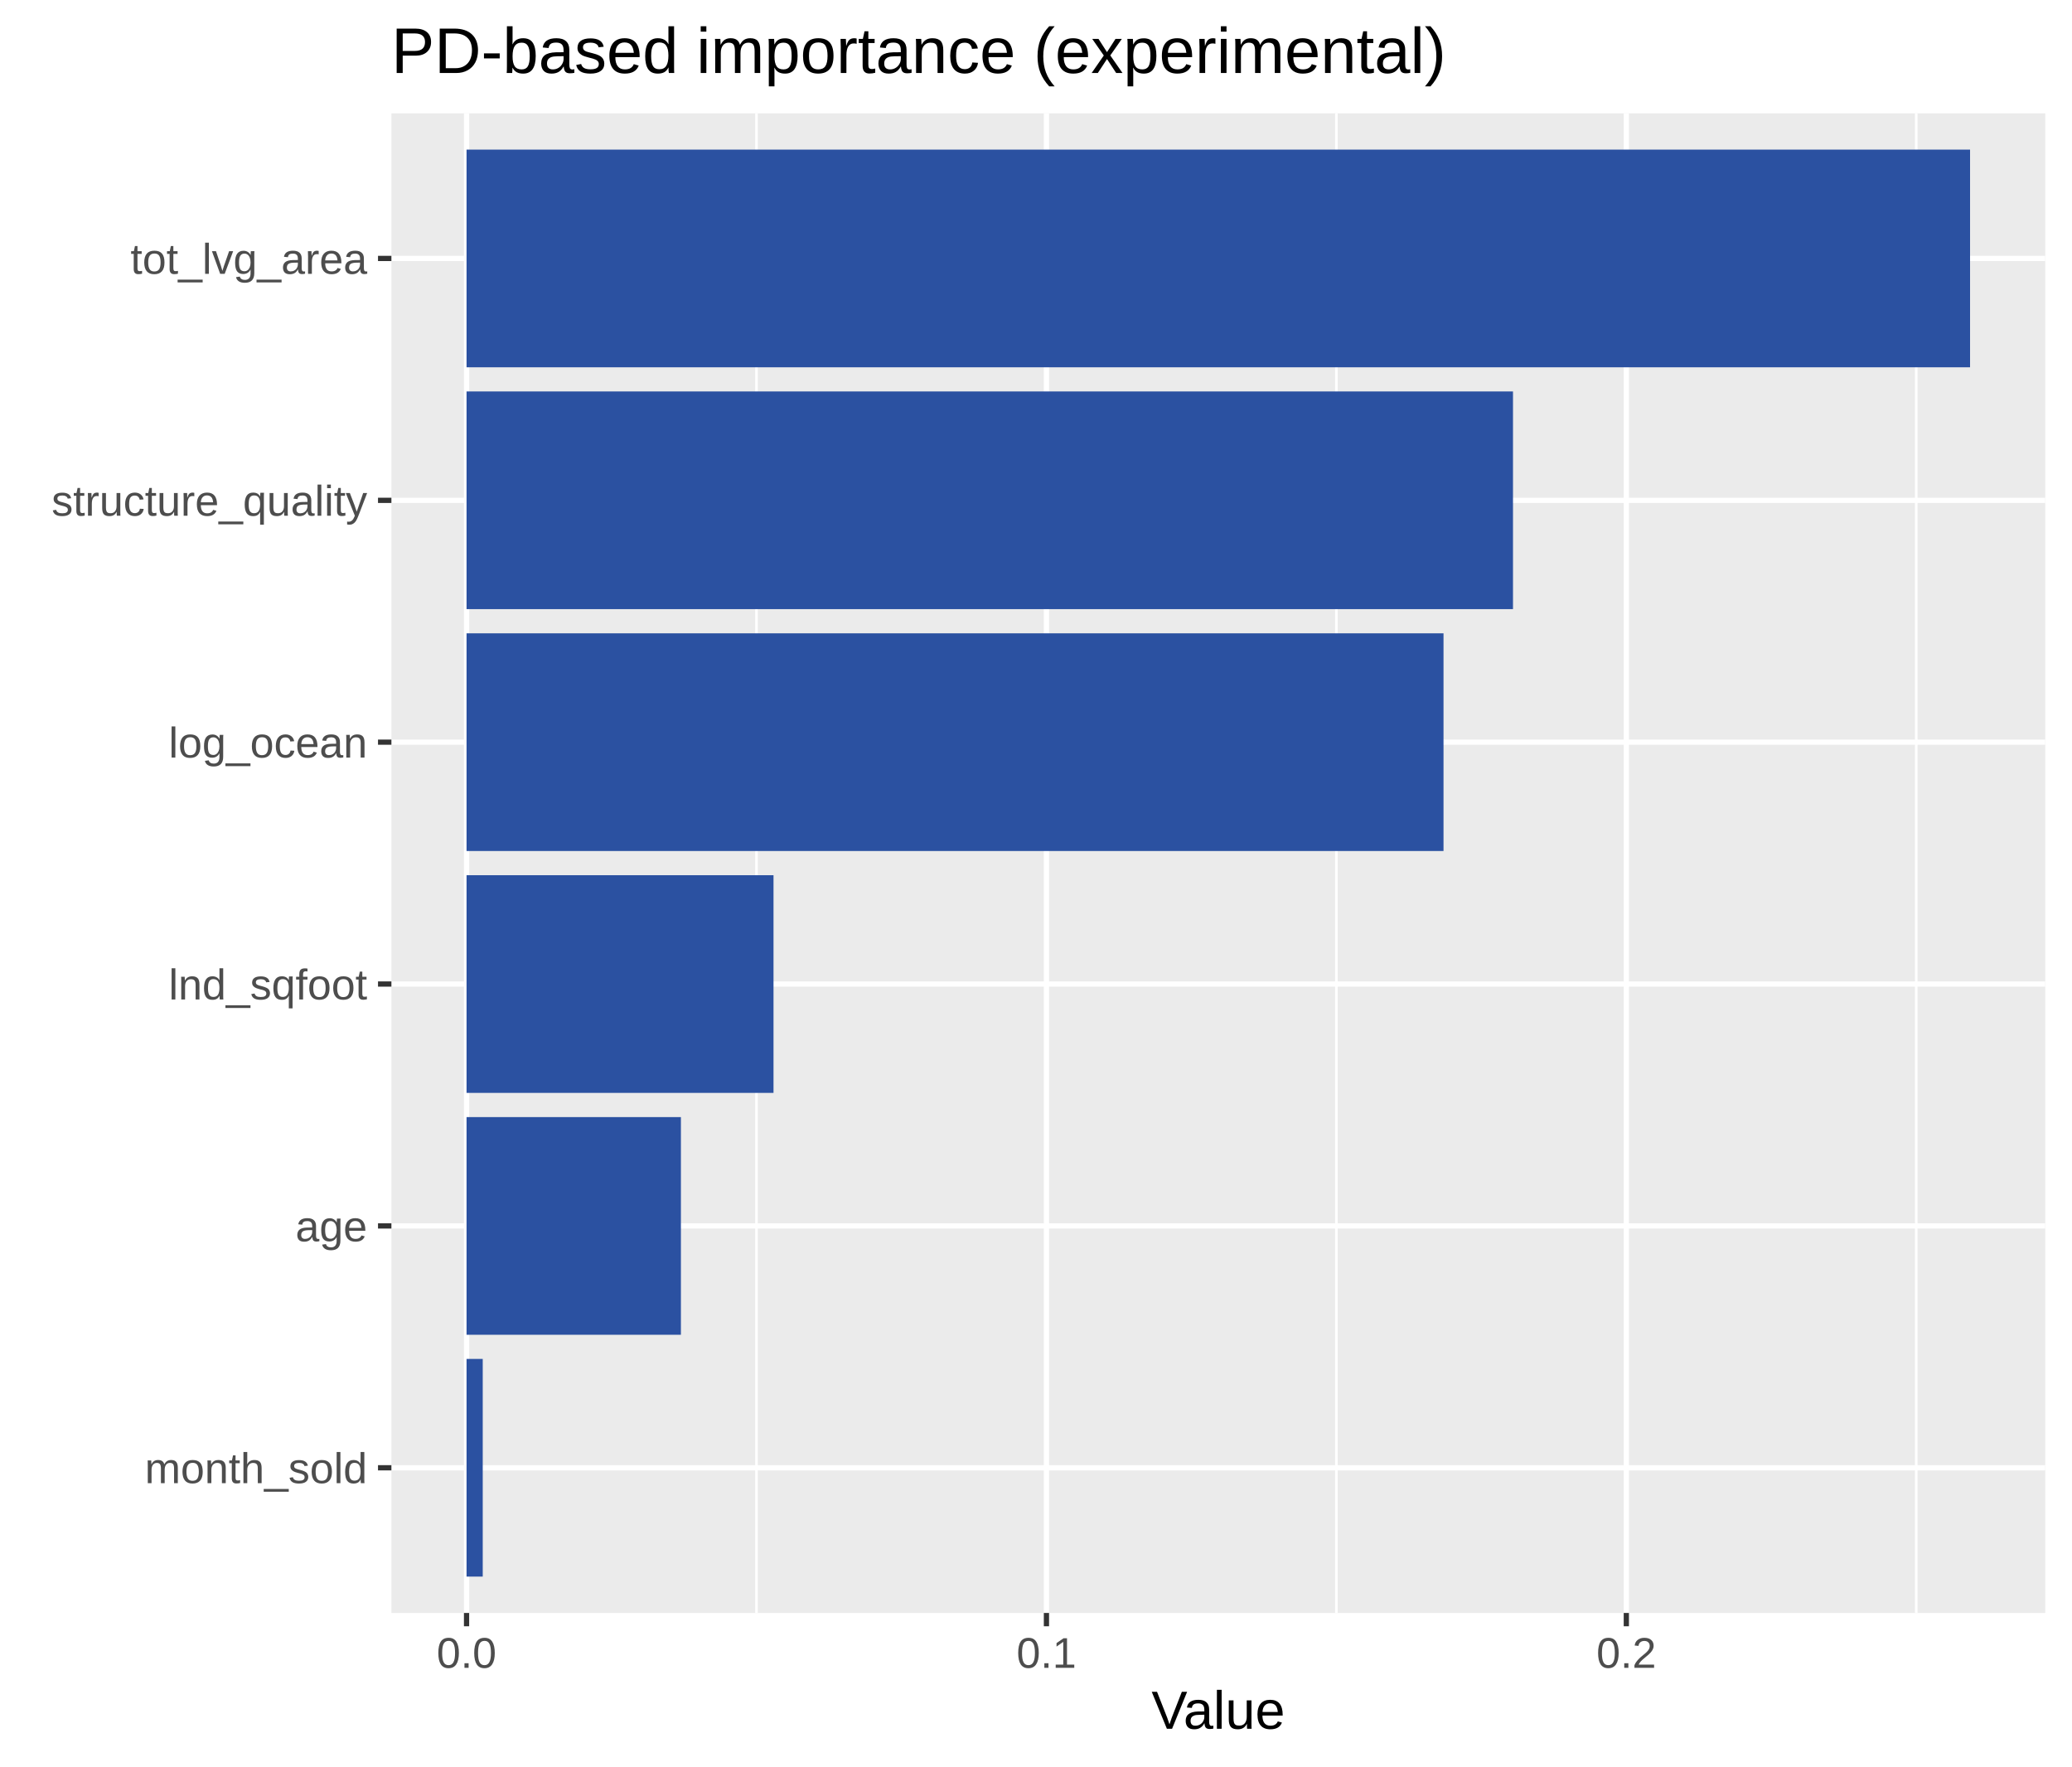
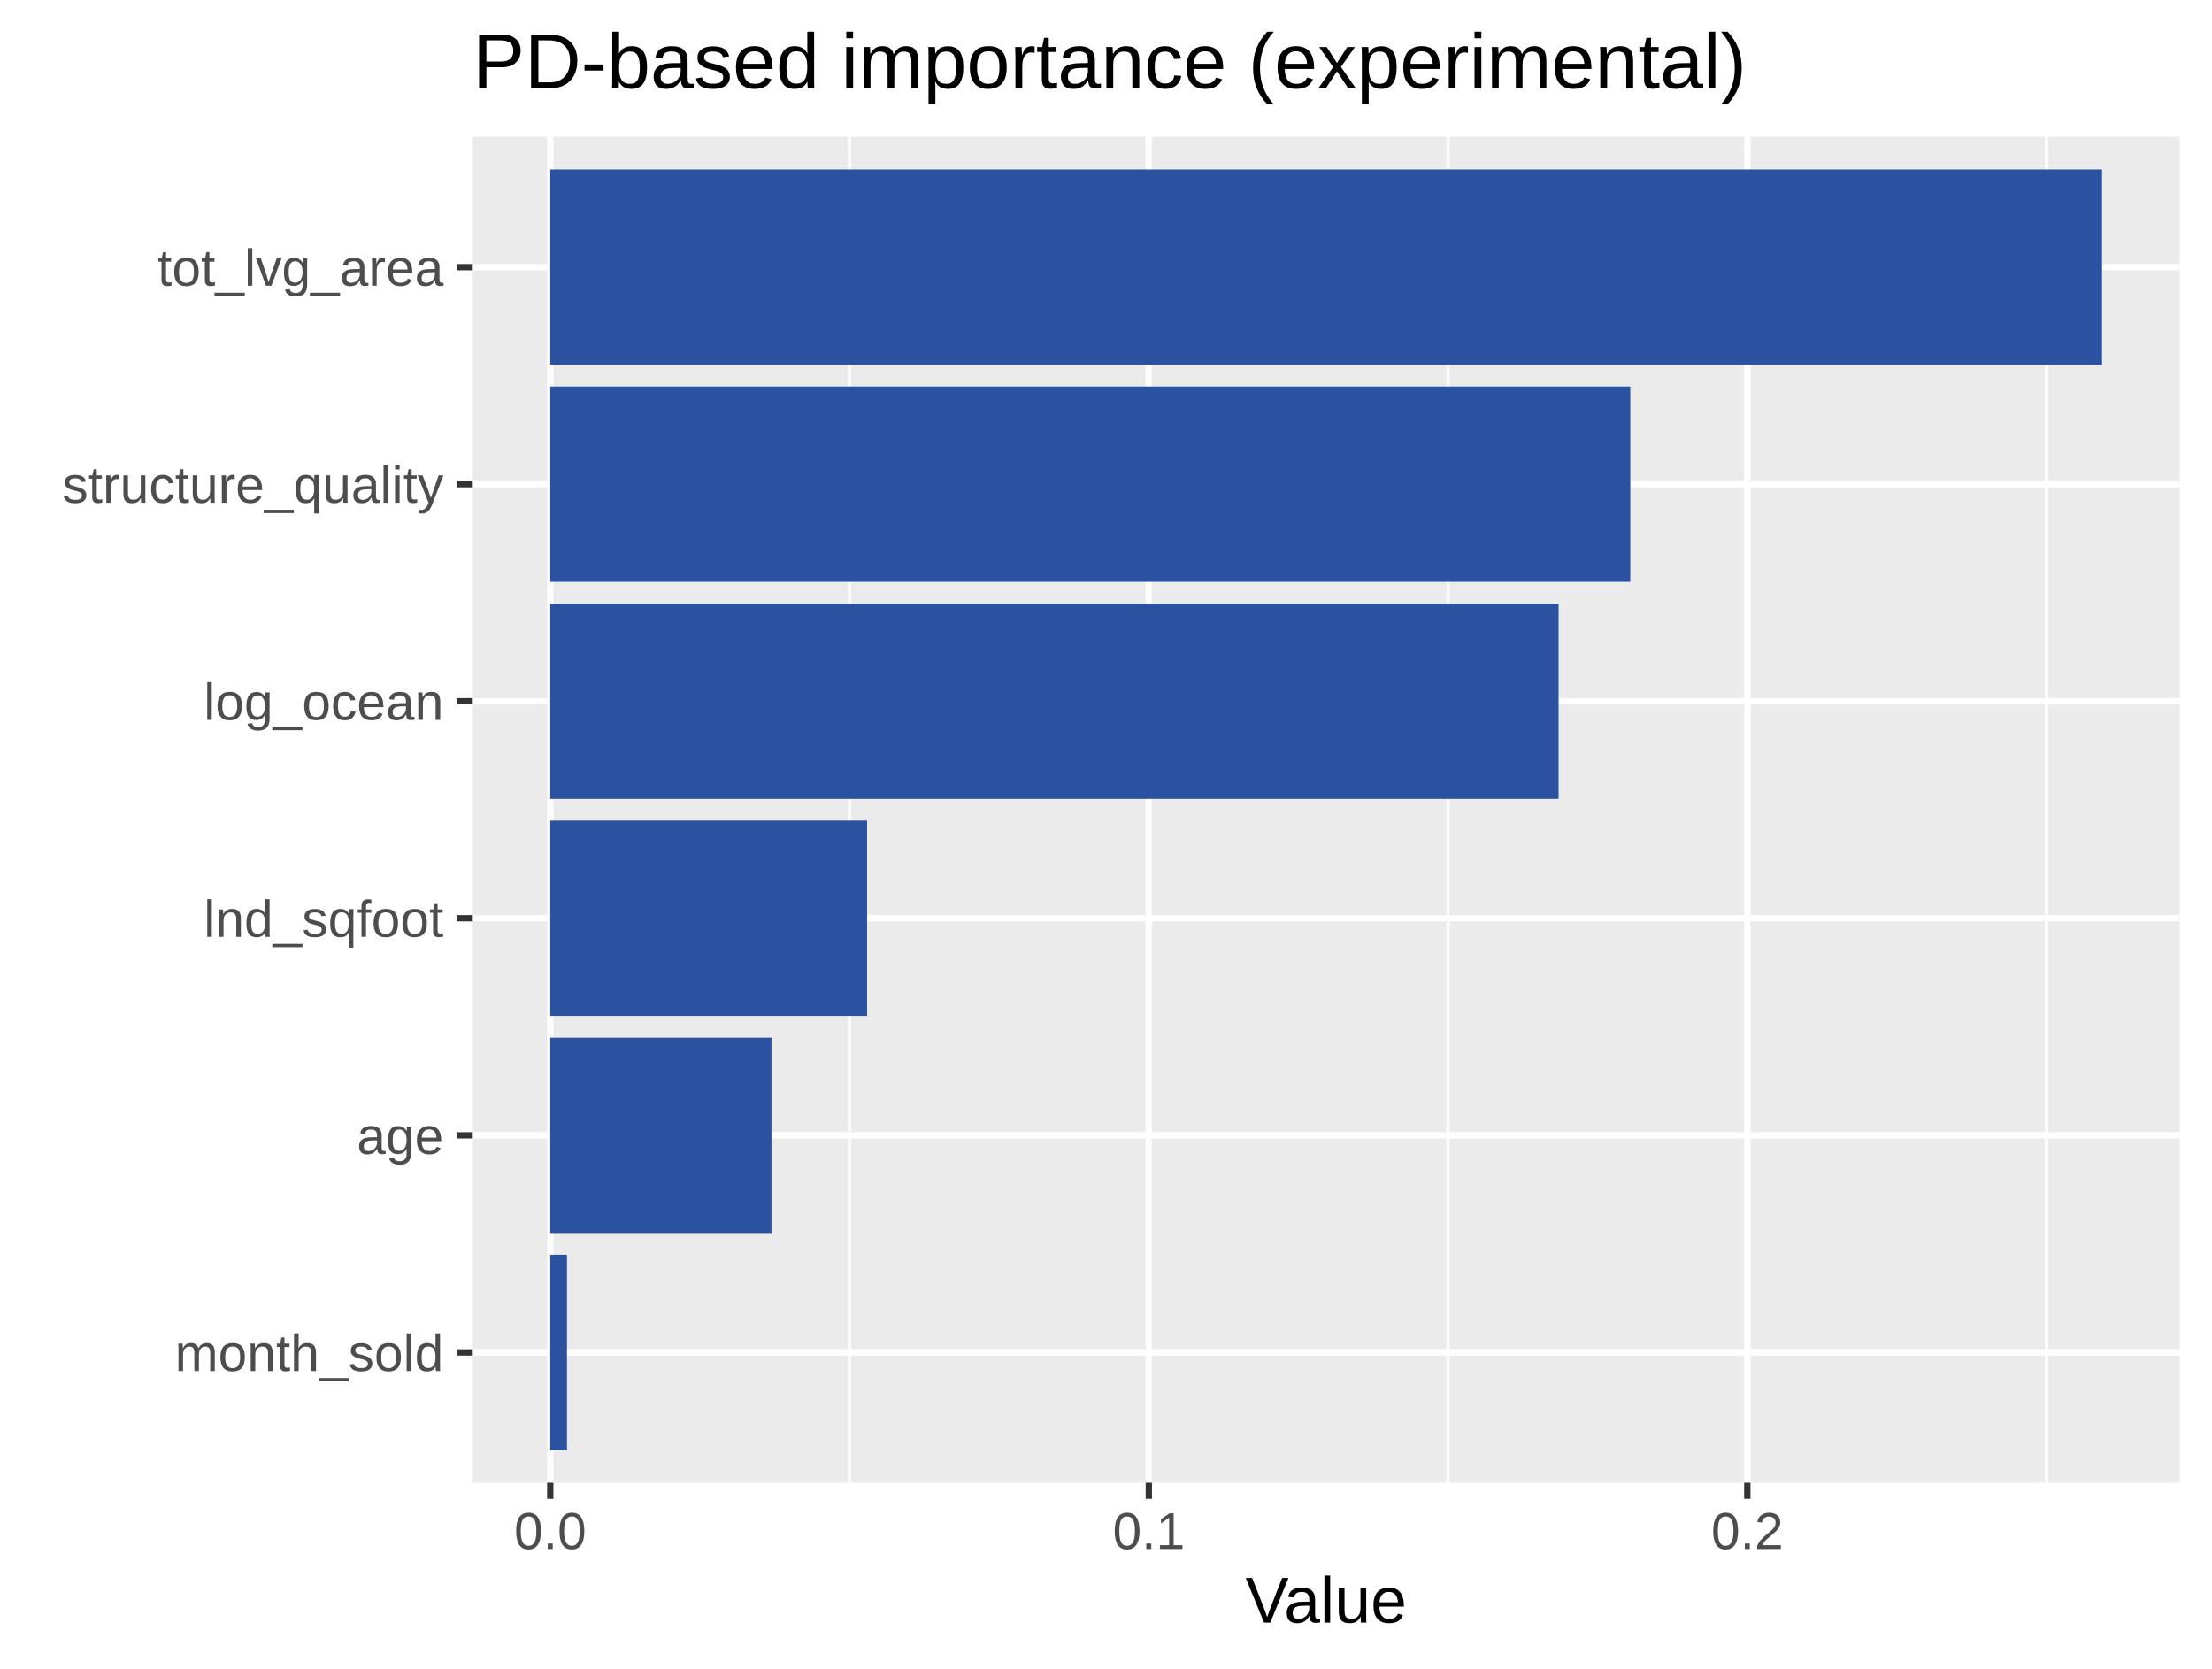
- <svg xmlns="http://www.w3.org/2000/svg" class="svglite" width="423.77pt" height="361.37pt" viewBox="0 0 423.77 361.37">
+ <svg xmlns="http://www.w3.org/2000/svg" class="svglite" width="374.58pt" height="282.53pt" viewBox="0 0 374.58 282.53">
  <defs>
    <style type="text/css">
    .svglite line, .svglite polyline, .svglite polygon, .svglite path, .svglite rect, .svglite circle {
      fill: none;
      stroke: #000000;
      stroke-linecap: round;
      stroke-linejoin: round;
      stroke-miterlimit: 10.00;
    }
    .svglite text {
      white-space: pre;
    }
  </style>
  </defs>
  <rect width="100%" height="100%" style="stroke: none; fill: #FFFFFF;" />
  <defs>
-     <clipPath id="cpMC4wMHw0MjMuNzd8MC4wMHwzNjEuMzc=">
-       <rect x="0.00" y="0.00" width="423.77" height="361.37" />
+     <clipPath id="cpMC4wMHwzNzQuNTh8MC4wMHwyODIuNTM=">
+       <rect x="0.00" y="0.00" width="374.58" height="282.53" />
    </clipPath>
  </defs>
-   <g clip-path="url(#cpMC4wMHw0MjMuNzd8MC4wMHwzNjEuMzc=)">
-     <rect x="0.00" y="0.00" width="423.77" height="361.37" style="stroke-width: 1.07; stroke: #FFFFFF; fill: #FFFFFF;" />
+   <g clip-path="url(#cpMC4wMHwzNzQuNTh8MC4wMHwyODIuNTM=)">
+     <rect x="0.00" y="0.00" width="374.58" height="282.53" style="stroke-width: 1.07; stroke: #FFFFFF; fill: #FFFFFF;" />
  </g>
  <defs>
-     <clipPath id="cpODAuMDV8NDE4LjI5fDIzLjE4fDMyOS44OA==">
-       <rect x="80.05" y="23.18" width="338.25" height="306.70" />
+     <clipPath id="cpODAuMDV8MzY5LjEwfDIzLjE4fDI1MS4wNA==">
+       <rect x="80.05" y="23.18" width="289.06" height="227.86" />
    </clipPath>
  </defs>
-   <g clip-path="url(#cpODAuMDV8NDE4LjI5fDIzLjE4fDMyOS44OA==)">
-     <rect x="80.05" y="23.18" width="338.25" height="306.70" style="stroke-width: 1.07; stroke: none; fill: #EBEBEB;" />
-     <polyline points="154.72,329.88 154.72,23.18 " style="stroke-width: 0.53; stroke: #FFFFFF; stroke-linecap: butt;" />
-     <polyline points="273.32,329.88 273.32,23.18 " style="stroke-width: 0.53; stroke: #FFFFFF; stroke-linecap: butt;" />
-     <polyline points="391.92,329.88 391.92,23.18 " style="stroke-width: 0.53; stroke: #FFFFFF; stroke-linecap: butt;" />
-     <polyline points="80.05,300.19 418.29,300.19 " style="stroke-width: 1.07; stroke: #FFFFFF; stroke-linecap: butt;" />
-     <polyline points="80.05,250.73 418.29,250.73 " style="stroke-width: 1.07; stroke: #FFFFFF; stroke-linecap: butt;" />
-     <polyline points="80.05,201.26 418.29,201.26 " style="stroke-width: 1.07; stroke: #FFFFFF; stroke-linecap: butt;" />
-     <polyline points="80.05,151.79 418.29,151.79 " style="stroke-width: 1.07; stroke: #FFFFFF; stroke-linecap: butt;" />
-     <polyline points="80.05,102.33 418.29,102.33 " style="stroke-width: 1.07; stroke: #FFFFFF; stroke-linecap: butt;" />
-     <polyline points="80.05,52.86 418.29,52.86 " style="stroke-width: 1.07; stroke: #FFFFFF; stroke-linecap: butt;" />
-     <polyline points="95.42,329.88 95.42,23.18 " style="stroke-width: 1.07; stroke: #FFFFFF; stroke-linecap: butt;" />
-     <polyline points="214.02,329.88 214.02,23.18 " style="stroke-width: 1.07; stroke: #FFFFFF; stroke-linecap: butt;" />
-     <polyline points="332.62,329.88 332.62,23.18 " style="stroke-width: 1.07; stroke: #FFFFFF; stroke-linecap: butt;" />
-     <rect x="95.42" y="30.60" width="307.50" height="44.52" style="stroke-width: 1.07; stroke: none; stroke-linecap: butt; stroke-linejoin: miter; fill: #2B51A1;" />
-     <rect x="95.42" y="80.06" width="214.02" height="44.52" style="stroke-width: 1.07; stroke: none; stroke-linecap: butt; stroke-linejoin: miter; fill: #2B51A1;" />
-     <rect x="95.42" y="129.53" width="199.81" height="44.52" style="stroke-width: 1.07; stroke: none; stroke-linecap: butt; stroke-linejoin: miter; fill: #2B51A1;" />
-     <rect x="95.42" y="179.00" width="62.78" height="44.52" style="stroke-width: 1.07; stroke: none; stroke-linecap: butt; stroke-linejoin: miter; fill: #2B51A1;" />
-     <rect x="95.42" y="228.47" width="43.84" height="44.52" style="stroke-width: 1.07; stroke: none; stroke-linecap: butt; stroke-linejoin: miter; fill: #2B51A1;" />
-     <rect x="95.42" y="277.93" width="3.31" height="44.52" style="stroke-width: 1.07; stroke: none; stroke-linecap: butt; stroke-linejoin: miter; fill: #2B51A1;" />
+   <g clip-path="url(#cpODAuMDV8MzY5LjEwfDIzLjE4fDI1MS4wNA==)">
+     <rect x="80.05" y="23.18" width="289.06" height="227.86" style="stroke-width: 1.07; stroke: none; fill: #EBEBEB;" />
+     <polyline points="143.86,251.04 143.86,23.18 " style="stroke-width: 0.53; stroke: #FFFFFF; stroke-linecap: butt;" />
+     <polyline points="245.21,251.04 245.21,23.18 " style="stroke-width: 0.53; stroke: #FFFFFF; stroke-linecap: butt;" />
+     <polyline points="346.57,251.04 346.57,23.18 " style="stroke-width: 0.53; stroke: #FFFFFF; stroke-linecap: butt;" />
+     <polyline points="80.05,228.98 369.10,228.98 " style="stroke-width: 1.07; stroke: #FFFFFF; stroke-linecap: butt;" />
+     <polyline points="80.05,192.23 369.10,192.23 " style="stroke-width: 1.07; stroke: #FFFFFF; stroke-linecap: butt;" />
+     <polyline points="80.05,155.48 369.10,155.48 " style="stroke-width: 1.07; stroke: #FFFFFF; stroke-linecap: butt;" />
+     <polyline points="80.05,118.73 369.10,118.73 " style="stroke-width: 1.07; stroke: #FFFFFF; stroke-linecap: butt;" />
+     <polyline points="80.05,81.98 369.10,81.98 " style="stroke-width: 1.07; stroke: #FFFFFF; stroke-linecap: butt;" />
+     <polyline points="80.05,45.23 369.10,45.23 " style="stroke-width: 1.07; stroke: #FFFFFF; stroke-linecap: butt;" />
+     <polyline points="93.18,251.04 93.18,23.18 " style="stroke-width: 1.07; stroke: #FFFFFF; stroke-linecap: butt;" />
+     <polyline points="194.54,251.04 194.54,23.18 " style="stroke-width: 1.07; stroke: #FFFFFF; stroke-linecap: butt;" />
+     <polyline points="295.89,251.04 295.89,23.18 " style="stroke-width: 1.07; stroke: #FFFFFF; stroke-linecap: butt;" />
+     <rect x="93.18" y="28.69" width="262.78" height="33.08" style="stroke-width: 1.07; stroke: none; stroke-linecap: butt; stroke-linejoin: miter; fill: #2B51A1;" />
+     <rect x="93.18" y="65.44" width="182.89" height="33.08" style="stroke-width: 1.07; stroke: none; stroke-linecap: butt; stroke-linejoin: miter; fill: #2B51A1;" />
+     <rect x="93.18" y="102.19" width="170.75" height="33.08" style="stroke-width: 1.07; stroke: none; stroke-linecap: butt; stroke-linejoin: miter; fill: #2B51A1;" />
+     <rect x="93.18" y="138.94" width="53.65" height="33.08" style="stroke-width: 1.07; stroke: none; stroke-linecap: butt; stroke-linejoin: miter; fill: #2B51A1;" />
+     <rect x="93.18" y="175.70" width="37.46" height="33.08" style="stroke-width: 1.07; stroke: none; stroke-linecap: butt; stroke-linejoin: miter; fill: #2B51A1;" />
+     <rect x="93.18" y="212.45" width="2.83" height="33.08" style="stroke-width: 1.07; stroke: none; stroke-linecap: butt; stroke-linejoin: miter; fill: #2B51A1;" />
  </g>
-   <g clip-path="url(#cpMC4wMHw0MjMuNzd8MC4wMHwzNjEuMzc=)">
-     <text x="75.11" y="303.34" text-anchor="end" style="font-size: 8.80px;fill: #4D4D4D; font-family: &quot;Arial&quot;;" textLength="45.50px" lengthAdjust="spacingAndGlyphs">month_sold</text>
-     <text x="75.11" y="253.88" text-anchor="end" style="font-size: 8.80px;fill: #4D4D4D; font-family: &quot;Arial&quot;;" textLength="14.69px" lengthAdjust="spacingAndGlyphs">age</text>
-     <text x="75.11" y="204.41" text-anchor="end" style="font-size: 8.80px;fill: #4D4D4D; font-family: &quot;Arial&quot;;" textLength="40.62px" lengthAdjust="spacingAndGlyphs">lnd_sqfoot</text>
-     <text x="75.11" y="154.94" text-anchor="end" style="font-size: 8.80px;fill: #4D4D4D; font-family: &quot;Arial&quot;;" textLength="40.62px" lengthAdjust="spacingAndGlyphs">log_ocean</text>
-     <text x="75.11" y="105.48" text-anchor="end" style="font-size: 8.80px;fill: #4D4D4D; font-family: &quot;Arial&quot;;" textLength="64.58px" lengthAdjust="spacingAndGlyphs">structure_quality</text>
-     <text x="75.11" y="56.01" text-anchor="end" style="font-size: 8.80px;fill: #4D4D4D; font-family: &quot;Arial&quot;;" textLength="48.45px" lengthAdjust="spacingAndGlyphs">tot_lvg_area</text>
-     <polyline points="77.31,300.19 80.05,300.19 " style="stroke-width: 1.07; stroke: #333333; stroke-linecap: butt;" />
-     <polyline points="77.31,250.73 80.05,250.73 " style="stroke-width: 1.07; stroke: #333333; stroke-linecap: butt;" />
-     <polyline points="77.31,201.26 80.05,201.26 " style="stroke-width: 1.07; stroke: #333333; stroke-linecap: butt;" />
-     <polyline points="77.31,151.79 80.05,151.79 " style="stroke-width: 1.07; stroke: #333333; stroke-linecap: butt;" />
-     <polyline points="77.31,102.33 80.05,102.33 " style="stroke-width: 1.07; stroke: #333333; stroke-linecap: butt;" />
-     <polyline points="77.31,52.86 80.05,52.86 " style="stroke-width: 1.07; stroke: #333333; stroke-linecap: butt;" />
-     <polyline points="95.42,332.61 95.42,329.88 " style="stroke-width: 1.07; stroke: #333333; stroke-linecap: butt;" />
-     <polyline points="214.02,332.61 214.02,329.88 " style="stroke-width: 1.07; stroke: #333333; stroke-linecap: butt;" />
-     <polyline points="332.62,332.61 332.62,329.88 " style="stroke-width: 1.07; stroke: #333333; stroke-linecap: butt;" />
-     <text x="95.42" y="341.11" text-anchor="middle" style="font-size: 8.80px;fill: #4D4D4D; font-family: &quot;Arial&quot;;" textLength="12.24px" lengthAdjust="spacingAndGlyphs">0.0</text>
-     <text x="214.02" y="341.11" text-anchor="middle" style="font-size: 8.80px;fill: #4D4D4D; font-family: &quot;Arial&quot;;" textLength="12.24px" lengthAdjust="spacingAndGlyphs">0.1</text>
-     <text x="332.62" y="341.11" text-anchor="middle" style="font-size: 8.80px;fill: #4D4D4D; font-family: &quot;Arial&quot;;" textLength="12.24px" lengthAdjust="spacingAndGlyphs">0.2</text>
-     <text x="249.17" y="353.57" text-anchor="middle" style="font-size: 11.00px; font-family: &quot;Arial&quot;;" textLength="27.32px" lengthAdjust="spacingAndGlyphs">Value</text>
+   <g clip-path="url(#cpMC4wMHwzNzQuNTh8MC4wMHwyODIuNTM=)">
+     <text x="75.11" y="232.13" text-anchor="end" style="font-size: 8.80px;fill: #4D4D4D; font-family: &quot;Arial&quot;;" textLength="45.50px" lengthAdjust="spacingAndGlyphs">month_sold</text>
+     <text x="75.11" y="195.38" text-anchor="end" style="font-size: 8.80px;fill: #4D4D4D; font-family: &quot;Arial&quot;;" textLength="14.69px" lengthAdjust="spacingAndGlyphs">age</text>
+     <text x="75.11" y="158.63" text-anchor="end" style="font-size: 8.80px;fill: #4D4D4D; font-family: &quot;Arial&quot;;" textLength="40.62px" lengthAdjust="spacingAndGlyphs">lnd_sqfoot</text>
+     <text x="75.11" y="121.88" text-anchor="end" style="font-size: 8.80px;fill: #4D4D4D; font-family: &quot;Arial&quot;;" textLength="40.62px" lengthAdjust="spacingAndGlyphs">log_ocean</text>
+     <text x="75.11" y="85.13" text-anchor="end" style="font-size: 8.80px;fill: #4D4D4D; font-family: &quot;Arial&quot;;" textLength="64.58px" lengthAdjust="spacingAndGlyphs">structure_quality</text>
+     <text x="75.11" y="48.38" text-anchor="end" style="font-size: 8.80px;fill: #4D4D4D; font-family: &quot;Arial&quot;;" textLength="48.45px" lengthAdjust="spacingAndGlyphs">tot_lvg_area</text>
+     <polyline points="77.31,228.98 80.05,228.98 " style="stroke-width: 1.07; stroke: #333333; stroke-linecap: butt;" />
+     <polyline points="77.31,192.23 80.05,192.23 " style="stroke-width: 1.07; stroke: #333333; stroke-linecap: butt;" />
+     <polyline points="77.31,155.48 80.05,155.48 " style="stroke-width: 1.07; stroke: #333333; stroke-linecap: butt;" />
+     <polyline points="77.31,118.73 80.05,118.73 " style="stroke-width: 1.07; stroke: #333333; stroke-linecap: butt;" />
+     <polyline points="77.31,81.98 80.05,81.98 " style="stroke-width: 1.07; stroke: #333333; stroke-linecap: butt;" />
+     <polyline points="77.31,45.23 80.05,45.23 " style="stroke-width: 1.07; stroke: #333333; stroke-linecap: butt;" />
+     <polyline points="93.18,253.78 93.18,251.04 " style="stroke-width: 1.07; stroke: #333333; stroke-linecap: butt;" />
+     <polyline points="194.54,253.78 194.54,251.04 " style="stroke-width: 1.07; stroke: #333333; stroke-linecap: butt;" />
+     <polyline points="295.89,253.78 295.89,251.04 " style="stroke-width: 1.07; stroke: #333333; stroke-linecap: butt;" />
+     <text x="93.18" y="262.27" text-anchor="middle" style="font-size: 8.80px;fill: #4D4D4D; font-family: &quot;Arial&quot;;" textLength="12.24px" lengthAdjust="spacingAndGlyphs">0.0</text>
+     <text x="194.54" y="262.27" text-anchor="middle" style="font-size: 8.80px;fill: #4D4D4D; font-family: &quot;Arial&quot;;" textLength="12.24px" lengthAdjust="spacingAndGlyphs">0.1</text>
+     <text x="295.89" y="262.27" text-anchor="middle" style="font-size: 8.80px;fill: #4D4D4D; font-family: &quot;Arial&quot;;" textLength="12.24px" lengthAdjust="spacingAndGlyphs">0.2</text>
+     <text x="224.57" y="274.73" text-anchor="middle" style="font-size: 11.00px; font-family: &quot;Arial&quot;;" textLength="27.32px" lengthAdjust="spacingAndGlyphs">Value</text>
    <text x="80.05" y="14.93" style="font-size: 13.20px; font-family: &quot;Arial&quot;;" textLength="215.55px" lengthAdjust="spacingAndGlyphs">PD-based importance (experimental)</text>
  </g>
</svg>
